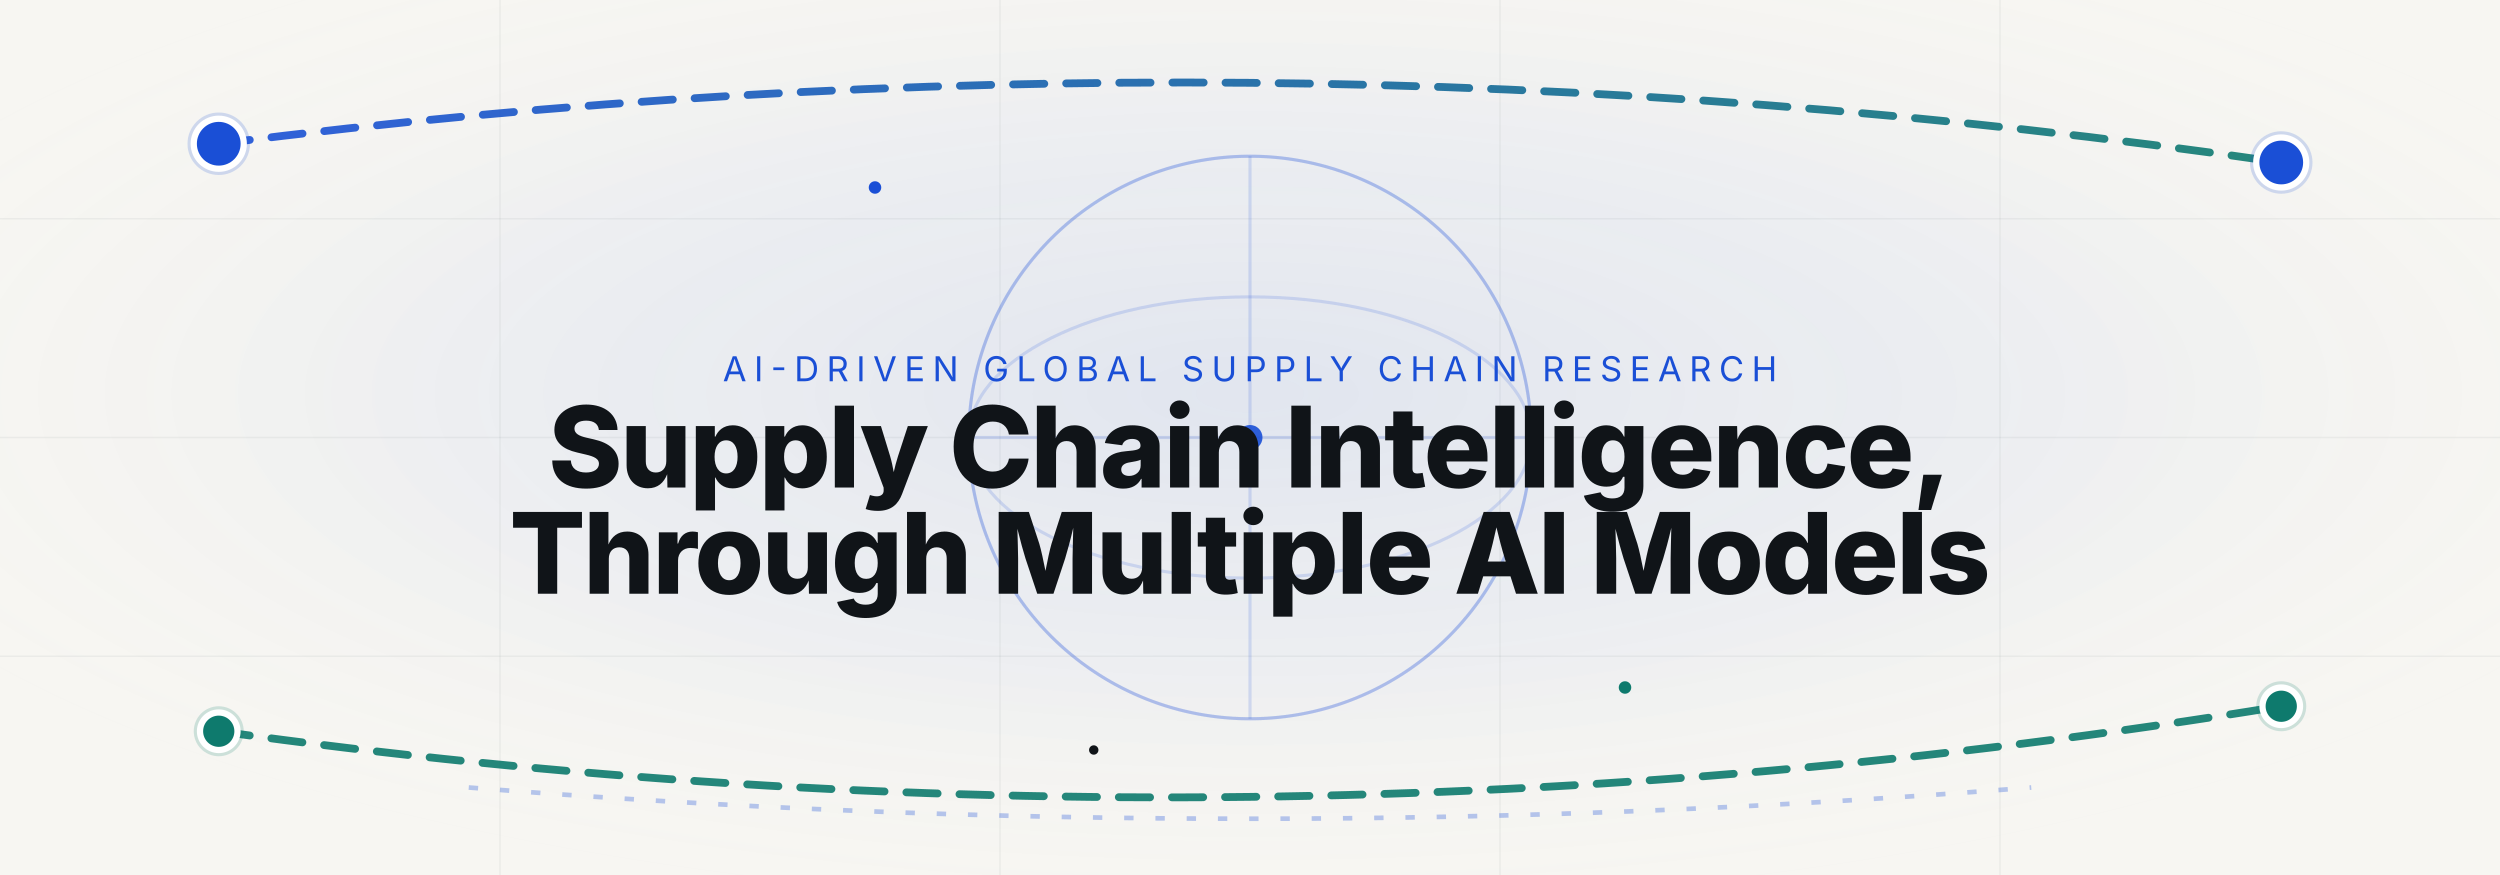
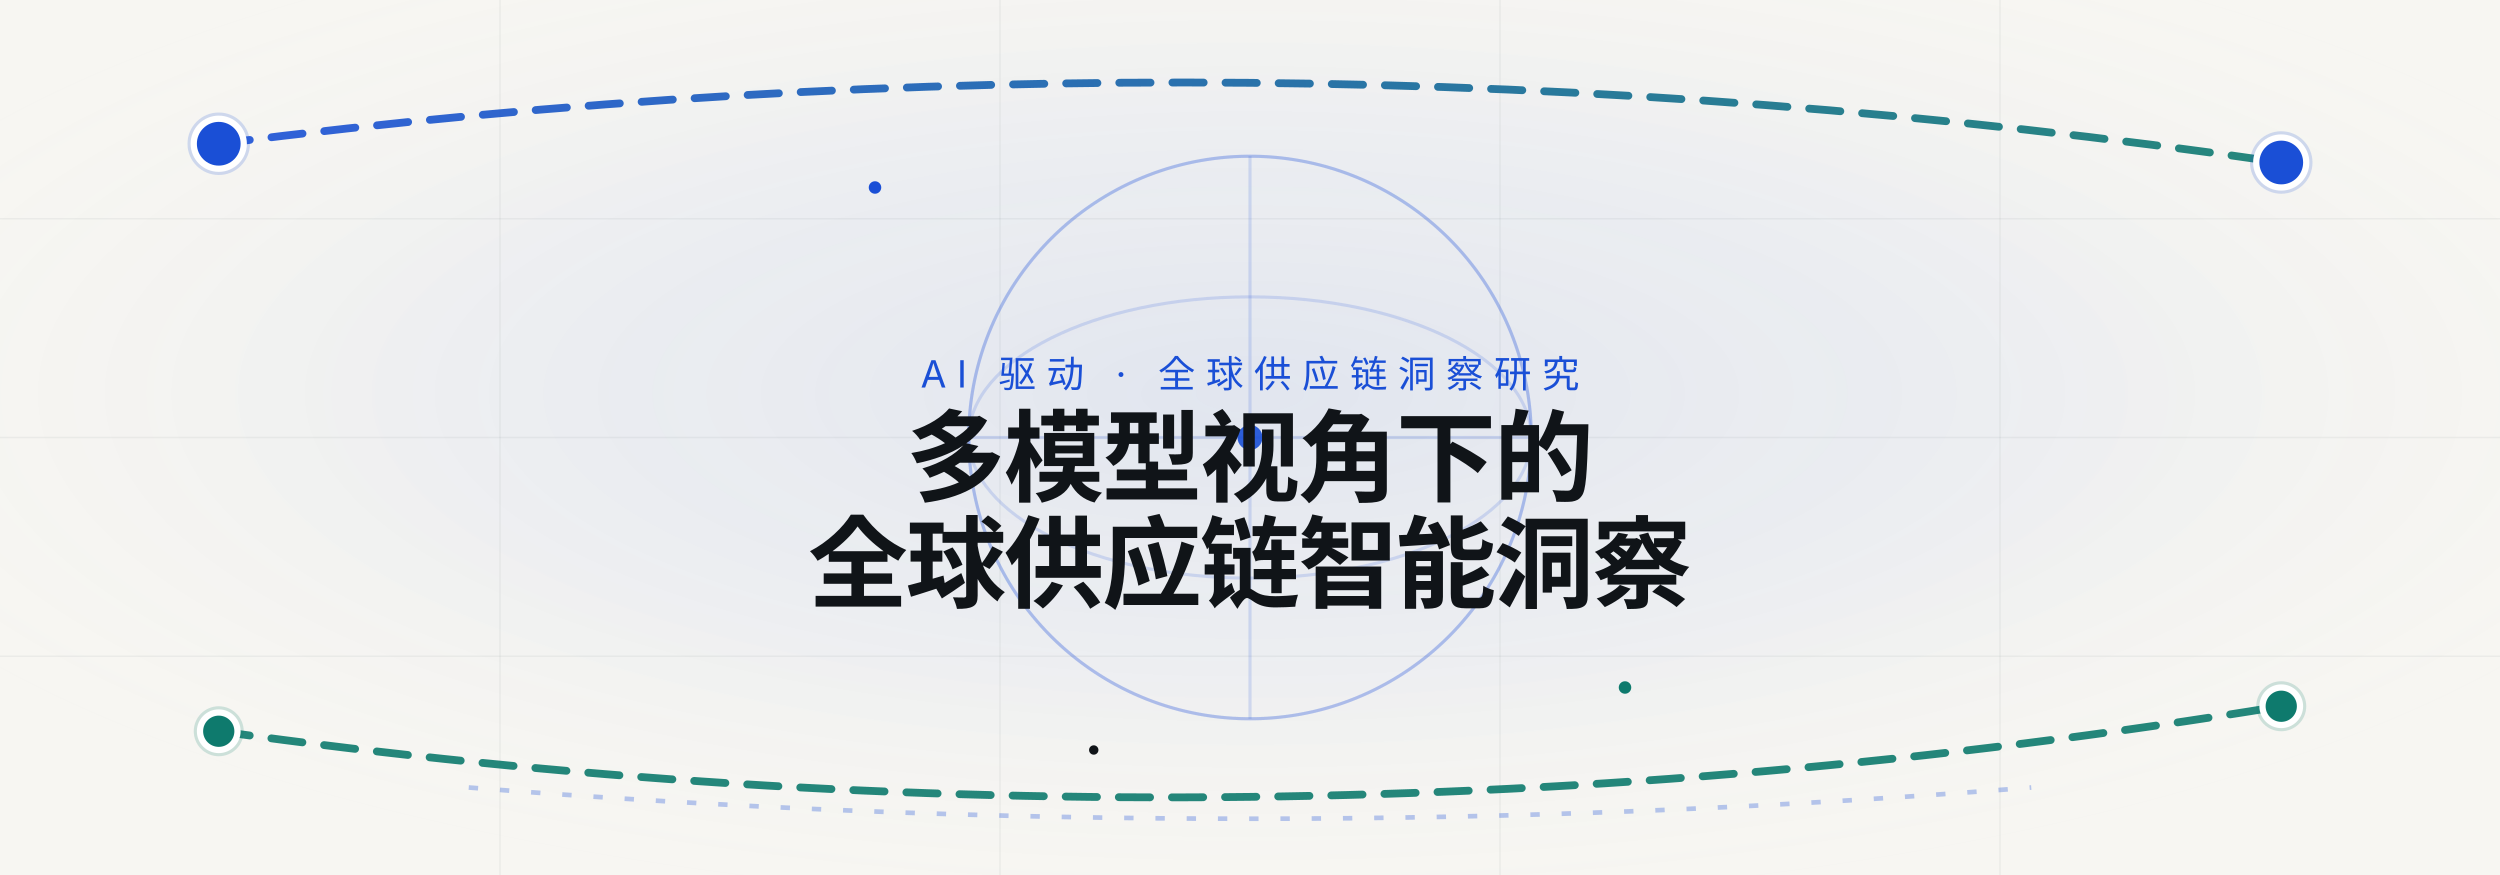
- <svg xmlns="http://www.w3.org/2000/svg" viewBox="0 0 800 280" width="800" height="280" preserveAspectRatio="xMidYMid slice" role="img" aria-label="Supply chain research hero banner">
+ <svg xmlns="http://www.w3.org/2000/svg" viewBox="0 0 800 280" width="800" height="280" preserveAspectRatio="xMidYMid slice" role="img" aria-label="供应链研究英雄横幅">
  <defs>
    <radialGradient id="glow" cx="50%" cy="45%" r="60%">
      <stop offset="0%" stop-color="#1a4fd6" stop-opacity="0.10" />
      <stop offset="55%" stop-color="#1a4fd6" stop-opacity="0.04" />
      <stop offset="100%" stop-color="#f7f6f2" stop-opacity="0" />
    </radialGradient>
    <linearGradient id="route1" x1="0" x2="1" y1="0" y2="0">
      <stop offset="0%" stop-color="#1a4fd6" />
      <stop offset="100%" stop-color="#0e7a6d" />
    </linearGradient>
  </defs>
  <rect width="800" height="280" fill="#f7f6f2" />
  <rect width="800" height="280" fill="url(#glow)" />
  <g stroke="#101418" stroke-opacity="0.05" stroke-width="0.5">
    <line x1="0" y1="70" x2="800" y2="70" />
    <line x1="0" y1="140" x2="800" y2="140" />
    <line x1="0" y1="210" x2="800" y2="210" />
    <line x1="160" y1="0" x2="160" y2="280" />
    <line x1="320" y1="0" x2="320" y2="280" />
    <line x1="480" y1="0" x2="480" y2="280" />
    <line x1="640" y1="0" x2="640" y2="280" />
  </g>
  <g transform="translate(400 140)">
    <circle r="90" fill="none" stroke="#1a4fd6" stroke-opacity="0.16" stroke-width="1" />
    <ellipse rx="90" ry="45" fill="none" stroke="#1a4fd6" stroke-opacity="0.16" stroke-width="1" />
    <ellipse rx="90" ry="90" fill="none" stroke="#1a4fd6" stroke-opacity="0.10" stroke-width="1" transform="rotate(35)" />
    <ellipse rx="90" ry="90" fill="none" stroke="#1a4fd6" stroke-opacity="0.10" stroke-width="1" transform="rotate(65)" />
    <line x1="-90" y1="0" x2="90" y2="0" stroke="#1a4fd6" stroke-opacity="0.16" />
    <line x1="0" y1="-90" x2="0" y2="90" stroke="#1a4fd6" stroke-opacity="0.16" />
    <circle r="4" fill="#1a4fd6" fill-opacity="0.9" />
  </g>
  <path d="M 70 46 Q 400 4 730 52" stroke="url(#route1)" stroke-width="2.5" fill="none" stroke-dasharray="10 7" stroke-opacity="0.9" stroke-linecap="round">
    <animate attributeName="stroke-dashoffset" from="0" to="-34" dur="1.2s" repeatCount="indefinite" />
  </path>
  <path d="M 70 234 Q 400 280 730 226" stroke="#0e7a6d" stroke-width="2.5" fill="none" stroke-dasharray="10 7" stroke-opacity="0.9" stroke-linecap="round">
    <animate attributeName="stroke-dashoffset" from="0" to="-34" dur="1.6s" repeatCount="indefinite" />
  </path>
  <path d="M 150 252 Q 400 272 650 252" stroke="#1a4fd6" stroke-width="1.5" fill="none" stroke-dasharray="3 7" stroke-opacity="0.3">
    <animate attributeName="stroke-dashoffset" from="0" to="-20" dur="2.5s" repeatCount="indefinite" />
  </path>
  <g transform="translate(70 46)">
    <circle r="10" fill="#1a4fd6" fill-opacity="0.18">
      <animate attributeName="r" values="10;26;10" dur="2s" repeatCount="indefinite" />
      <animate attributeName="opacity" values="0.7;0;0.7" dur="2s" repeatCount="indefinite" />
    </circle>
    <circle r="8" fill="#1a4fd6" stroke="#fff" stroke-width="2" />
  </g>
  <g transform="translate(730 52)">
    <circle r="10" fill="#1a4fd6" fill-opacity="0.18">
      <animate attributeName="r" values="10;26;10" dur="2s" begin="0.6s" repeatCount="indefinite" />
      <animate attributeName="opacity" values="0.7;0;0.7" dur="2s" begin="0.6s" repeatCount="indefinite" />
    </circle>
    <circle r="8" fill="#1a4fd6" stroke="#fff" stroke-width="2" />
  </g>
  <g transform="translate(70 234)">
    <circle r="8" fill="#0e7a6d" fill-opacity="0.18">
      <animate attributeName="r" values="8;22;8" dur="2.4s" begin="0.3s" repeatCount="indefinite" />
      <animate attributeName="opacity" values="0.7;0;0.7" dur="2.4s" begin="0.3s" repeatCount="indefinite" />
    </circle>
    <circle r="6" fill="#0e7a6d" stroke="#fff" stroke-width="2" />
  </g>
  <g transform="translate(730 226)">
    <circle r="8" fill="#0e7a6d" fill-opacity="0.18">
      <animate attributeName="r" values="8;22;8" dur="2.4s" begin="0.9s" repeatCount="indefinite" />
      <animate attributeName="opacity" values="0.7;0;0.7" dur="2.4s" begin="0.9s" repeatCount="indefinite" />
    </circle>
    <circle r="6" fill="#0e7a6d" stroke="#fff" stroke-width="2" />
  </g>
  <circle cx="280" cy="60" r="2" fill="#1a4fd6">
    <animate attributeName="cy" values="60;50;60" dur="3s" repeatCount="indefinite" />
    <animate attributeName="opacity" values="0.25;0.7;0.25" dur="3s" repeatCount="indefinite" />
  </circle>
  <circle cx="520" cy="220" r="2" fill="#0e7a6d">
    <animate attributeName="cy" values="220;210;220" dur="3.5s" repeatCount="indefinite" />
    <animate attributeName="opacity" values="0.25;0.7;0.25" dur="3.5s" repeatCount="indefinite" />
  </circle>
  <circle cx="350" cy="240" r="1.5" fill="#101418">
    <animate attributeName="opacity" values="0.15;0.5;0.15" dur="2.8s" repeatCount="indefinite" />
  </circle>
-   <text x="400" y="122" text-anchor="middle" font-family="'Inter',-apple-system,BlinkMacSystemFont,'Segoe UI',sans-serif" font-size="11" letter-spacing=".22em" fill="#1a4fd6" text-transform="uppercase">AI-DRIVEN GLOBAL SUPPLY CHAIN RESEARCH</text>
-   <text x="400" y="156" text-anchor="middle" font-family="'Inter',-apple-system,BlinkMacSystemFont,'Segoe UI',sans-serif" font-size="36" font-weight="800" fill="#101418" letter-spacing="-.02em">Supply Chain Intelligence,</text>
-   <text x="400" y="190" text-anchor="middle" font-family="'Inter',-apple-system,BlinkMacSystemFont,'Segoe UI',sans-serif" font-size="36" font-weight="800" fill="#101418" letter-spacing="-.02em">Through Multiple AI Models</text>
+   <text x="400" y="124" text-anchor="middle" font-family="'PingFang SC','Noto Sans SC','Microsoft YaHei',-apple-system,sans-serif" font-size="12" letter-spacing=".28em" fill="#1a4fd6">AI 驱动 · 全球供应链洞察研究</text>
+   <text x="400" y="158" text-anchor="middle" font-family="'PingFang SC','Noto Sans SC','Microsoft YaHei',-apple-system,sans-serif" font-size="32" font-weight="800" fill="#101418" letter-spacing="-.02em">多模型视角下的</text>
+   <text x="400" y="192" text-anchor="middle" font-family="'PingFang SC','Noto Sans SC','Microsoft YaHei',-apple-system,sans-serif" font-size="32" font-weight="800" fill="#101418" letter-spacing="-.02em">全球供应链智能洞察</text>
</svg>
